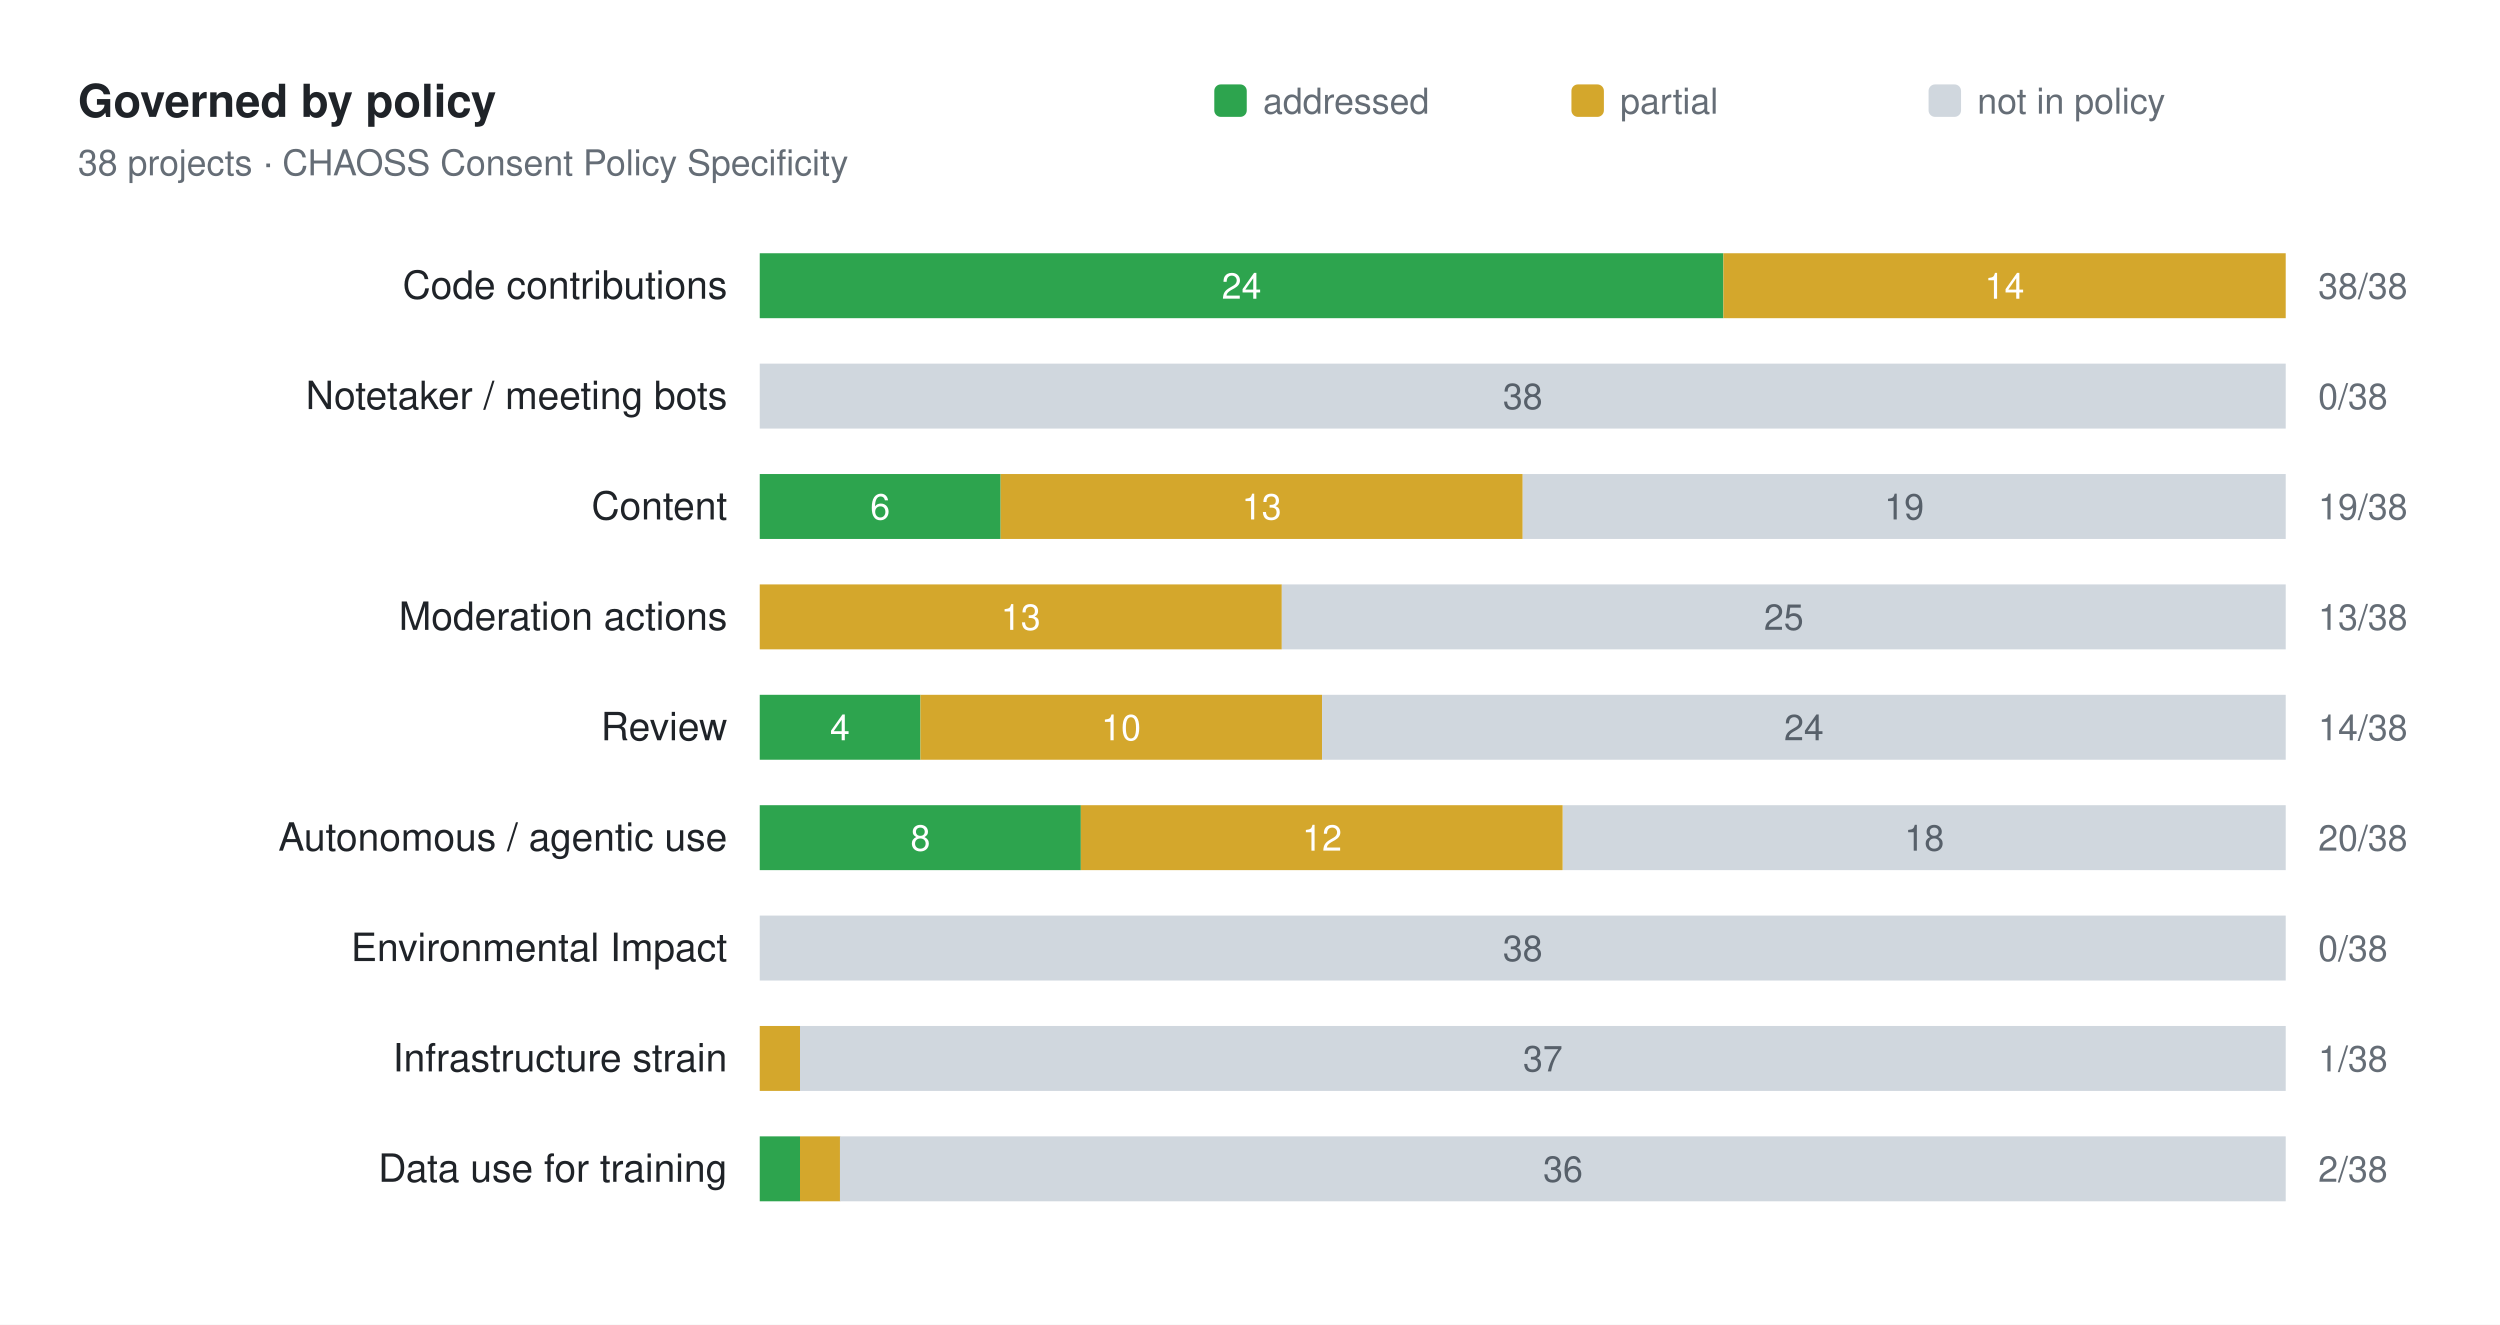
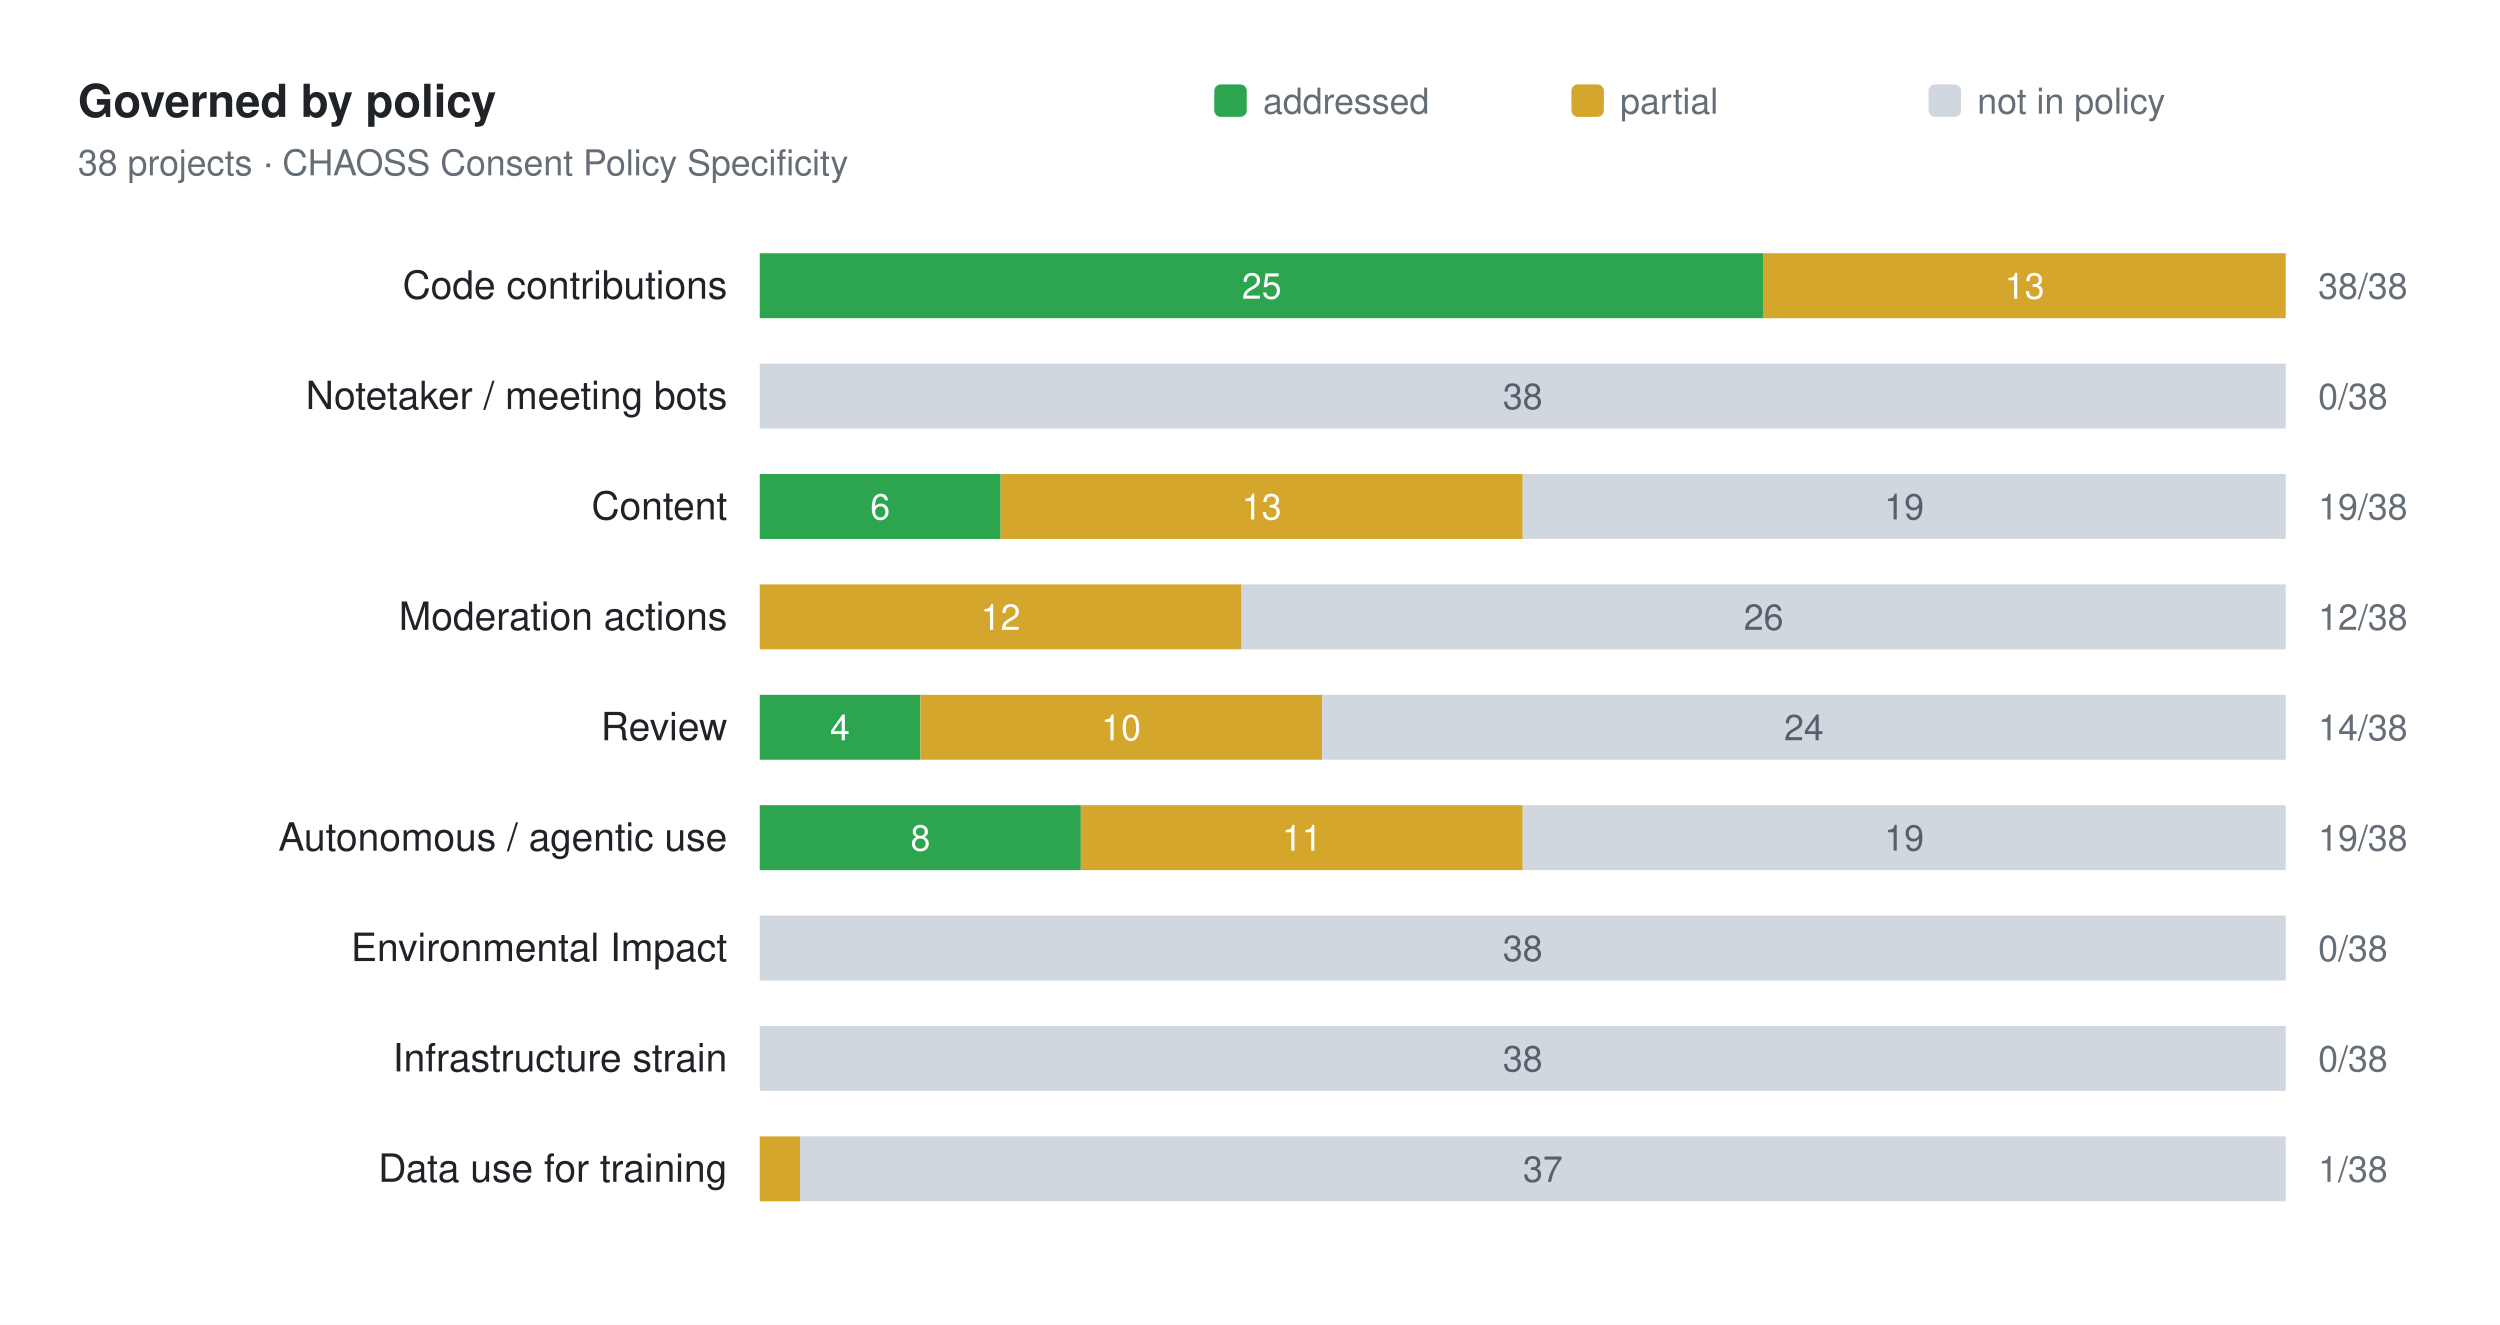
<svg xmlns="http://www.w3.org/2000/svg" width="770" height="408" viewBox="0 0 770 408" font-family="-apple-system,BlinkMacSystemFont,Segoe UI,Helvetica,Arial,sans-serif">
  <rect width="770" height="408" fill="#ffffff" />
  <text x="24" y="36" font-size="14" font-weight="600" fill="#1f2328">Governed by policy</text>
  <text x="24" y="54" font-size="11" fill="#656d76">38 projects · CHAOSS Consent Policy Specificity</text>
  <rect x="374" y="26" width="10" height="10" rx="2" fill="#2da44e" />
  <text x="389" y="35" font-size="11" fill="#656d76">addressed</text>
  <rect x="484" y="26" width="10" height="10" rx="2" fill="#d4a72c" />
  <text x="499" y="35" font-size="11" fill="#656d76">partial</text>
  <rect x="594" y="26" width="10" height="10" rx="2" fill="#d0d7de" />
  <text x="609" y="35" font-size="11" fill="#656d76">not in policy</text>
  <text x="224" y="92" font-size="12" fill="#1f2328" text-anchor="end">Code contributions</text>
-   <rect x="234.0" y="78" width="296.8" height="20" fill="#2da44e" />
-   <text x="382.4" y="92" font-size="11" fill="#ffffff" text-anchor="middle">24</text>
-   <rect x="530.8" y="78" width="173.2" height="20" fill="#d4a72c" />
-   <text x="617.4" y="92" font-size="11" fill="#ffffff" text-anchor="middle">14</text>
+   <rect x="234.0" y="78" width="309.2" height="20" fill="#2da44e" />
+   <text x="388.6" y="92" font-size="11" fill="#ffffff" text-anchor="middle">25</text>
+   <rect x="543.2" y="78" width="160.8" height="20" fill="#d4a72c" />
+   <text x="623.6" y="92" font-size="11" fill="#ffffff" text-anchor="middle">13</text>
  <text x="714" y="92" font-size="11" fill="#656d76">38/38</text>
  <text x="224" y="126" font-size="12" fill="#1f2328" text-anchor="end">Notetaker / meeting bots</text>
  <rect x="234.0" y="112" width="470.0" height="20" fill="#d0d7de" />
  <text x="469.0" y="126" font-size="11" fill="#57606a" text-anchor="middle">38</text>
  <text x="714" y="126" font-size="11" fill="#656d76">0/38</text>
  <text x="224" y="160" font-size="12" fill="#1f2328" text-anchor="end">Content</text>
  <rect x="234.0" y="146" width="74.2" height="20" fill="#2da44e" />
  <text x="271.1" y="160" font-size="11" fill="#ffffff" text-anchor="middle">6</text>
  <rect x="308.2" y="146" width="160.8" height="20" fill="#d4a72c" />
  <text x="388.6" y="160" font-size="11" fill="#ffffff" text-anchor="middle">13</text>
  <rect x="469.0" y="146" width="235.0" height="20" fill="#d0d7de" />
  <text x="586.5" y="160" font-size="11" fill="#57606a" text-anchor="middle">19</text>
  <text x="714" y="160" font-size="11" fill="#656d76">19/38</text>
  <text x="224" y="194" font-size="12" fill="#1f2328" text-anchor="end">Moderation actions</text>
-   <rect x="234.0" y="180" width="160.8" height="20" fill="#d4a72c" />
-   <text x="314.4" y="194" font-size="11" fill="#ffffff" text-anchor="middle">13</text>
-   <rect x="394.8" y="180" width="309.2" height="20" fill="#d0d7de" />
-   <text x="549.4" y="194" font-size="11" fill="#57606a" text-anchor="middle">25</text>
-   <text x="714" y="194" font-size="11" fill="#656d76">13/38</text>
+   <rect x="234.0" y="180" width="148.4" height="20" fill="#d4a72c" />
+   <text x="308.2" y="194" font-size="11" fill="#ffffff" text-anchor="middle">12</text>
+   <rect x="382.4" y="180" width="321.6" height="20" fill="#d0d7de" />
+   <text x="543.2" y="194" font-size="11" fill="#57606a" text-anchor="middle">26</text>
+   <text x="714" y="194" font-size="11" fill="#656d76">12/38</text>
  <text x="224" y="228" font-size="12" fill="#1f2328" text-anchor="end">Review</text>
  <rect x="234.0" y="214" width="49.5" height="20" fill="#2da44e" />
  <text x="258.7" y="228" font-size="11" fill="#ffffff" text-anchor="middle">4</text>
  <rect x="283.5" y="214" width="123.7" height="20" fill="#d4a72c" />
  <text x="345.3" y="228" font-size="11" fill="#ffffff" text-anchor="middle">10</text>
  <rect x="407.2" y="214" width="296.8" height="20" fill="#d0d7de" />
  <text x="555.6" y="228" font-size="11" fill="#57606a" text-anchor="middle">24</text>
  <text x="714" y="228" font-size="11" fill="#656d76">14/38</text>
  <text x="224" y="262" font-size="12" fill="#1f2328" text-anchor="end">Autonomous / agentic use</text>
  <rect x="234.0" y="248" width="98.9" height="20" fill="#2da44e" />
  <text x="283.5" y="262" font-size="11" fill="#ffffff" text-anchor="middle">8</text>
-   <rect x="332.9" y="248" width="148.4" height="20" fill="#d4a72c" />
-   <text x="407.2" y="262" font-size="11" fill="#ffffff" text-anchor="middle">12</text>
-   <rect x="481.4" y="248" width="222.6" height="20" fill="#d0d7de" />
-   <text x="592.7" y="262" font-size="11" fill="#57606a" text-anchor="middle">18</text>
-   <text x="714" y="262" font-size="11" fill="#656d76">20/38</text>
+   <rect x="332.9" y="248" width="136.1" height="20" fill="#d4a72c" />
+   <text x="401.0" y="262" font-size="11" fill="#ffffff" text-anchor="middle">11</text>
+   <rect x="469.0" y="248" width="235.0" height="20" fill="#d0d7de" />
+   <text x="586.5" y="262" font-size="11" fill="#57606a" text-anchor="middle">19</text>
+   <text x="714" y="262" font-size="11" fill="#656d76">19/38</text>
  <text x="224" y="296" font-size="12" fill="#1f2328" text-anchor="end">Environmental Impact</text>
  <rect x="234.0" y="282" width="470.0" height="20" fill="#d0d7de" />
  <text x="469.0" y="296" font-size="11" fill="#57606a" text-anchor="middle">38</text>
  <text x="714" y="296" font-size="11" fill="#656d76">0/38</text>
  <text x="224" y="330" font-size="12" fill="#1f2328" text-anchor="end">Infrastructure strain</text>
-   <rect x="234.0" y="316" width="12.4" height="20" fill="#d4a72c" />
-   <rect x="246.4" y="316" width="457.6" height="20" fill="#d0d7de" />
-   <text x="475.2" y="330" font-size="11" fill="#57606a" text-anchor="middle">37</text>
-   <text x="714" y="330" font-size="11" fill="#656d76">1/38</text>
+   <rect x="234.0" y="316" width="470.0" height="20" fill="#d0d7de" />
+   <text x="469.0" y="330" font-size="11" fill="#57606a" text-anchor="middle">38</text>
+   <text x="714" y="330" font-size="11" fill="#656d76">0/38</text>
  <text x="224" y="364" font-size="12" fill="#1f2328" text-anchor="end">Data use for training</text>
-   <rect x="234.0" y="350" width="12.4" height="20" fill="#2da44e" />
-   <rect x="246.4" y="350" width="12.4" height="20" fill="#d4a72c" />
-   <rect x="258.7" y="350" width="445.3" height="20" fill="#d0d7de" />
-   <text x="481.4" y="364" font-size="11" fill="#57606a" text-anchor="middle">36</text>
-   <text x="714" y="364" font-size="11" fill="#656d76">2/38</text>
+   <rect x="234.0" y="350" width="12.4" height="20" fill="#d4a72c" />
+   <rect x="246.4" y="350" width="457.6" height="20" fill="#d0d7de" />
+   <text x="475.2" y="364" font-size="11" fill="#57606a" text-anchor="middle">37</text>
+   <text x="714" y="364" font-size="11" fill="#656d76">1/38</text>
</svg>
